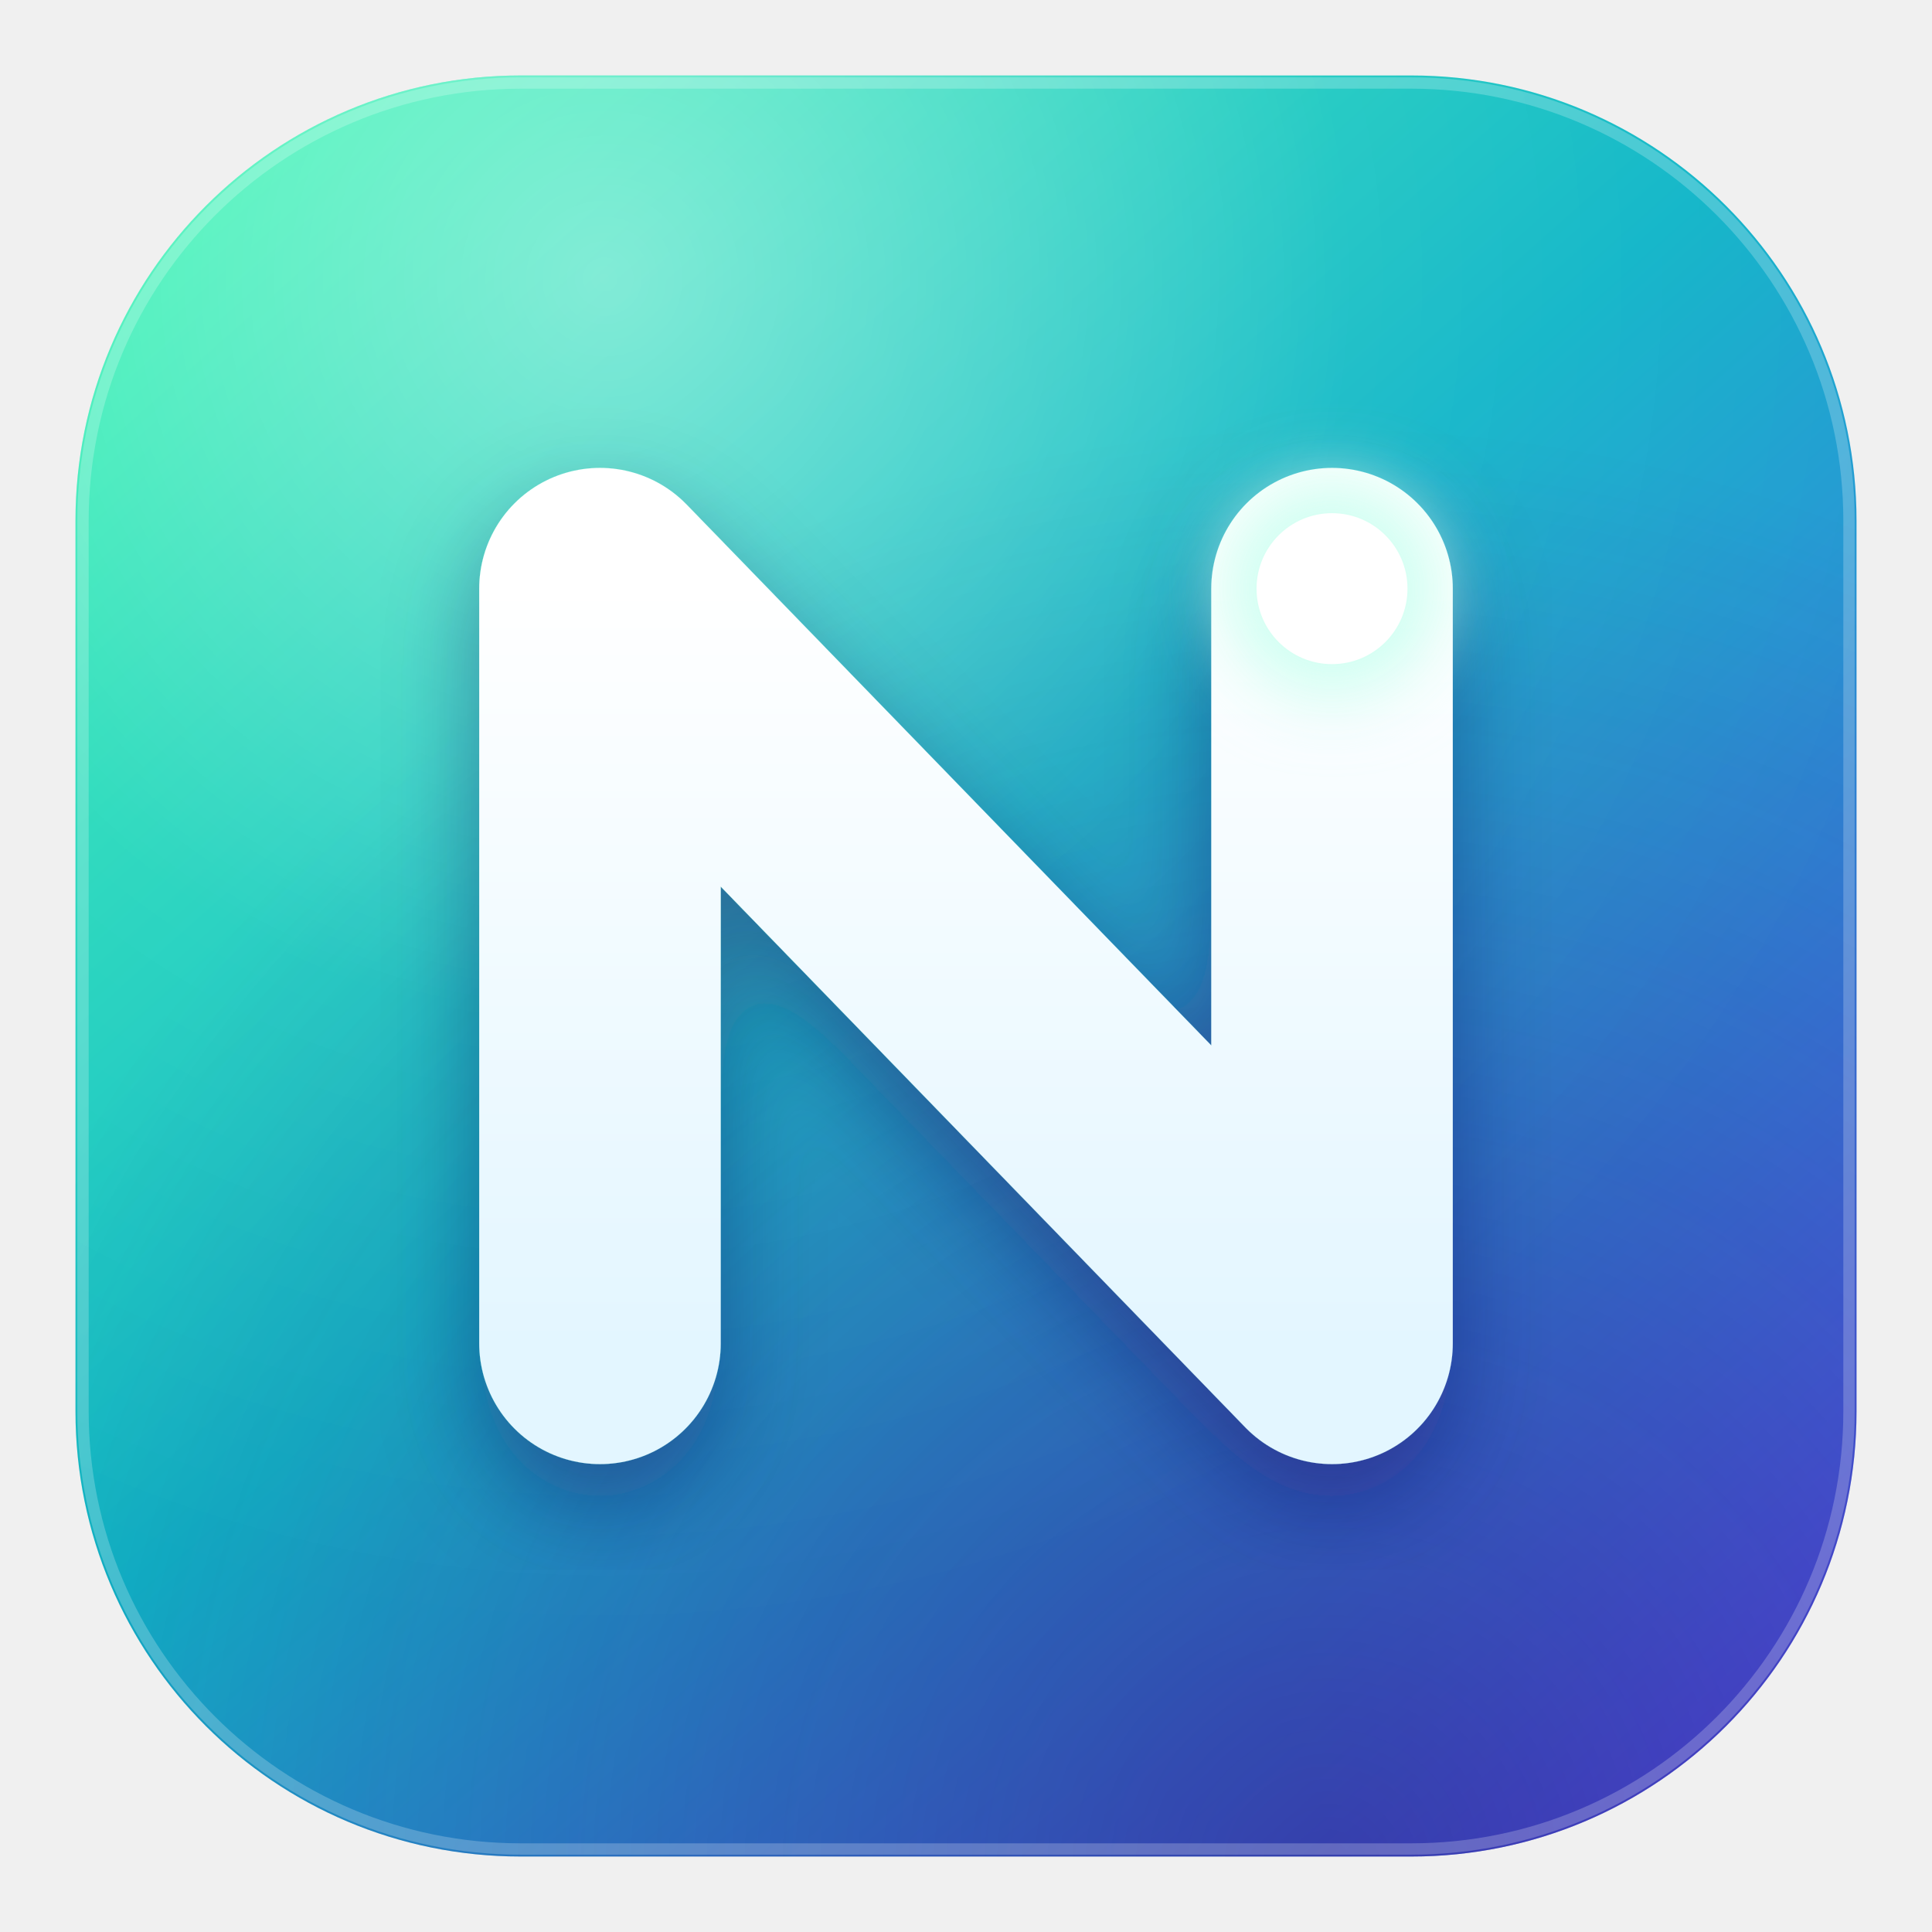
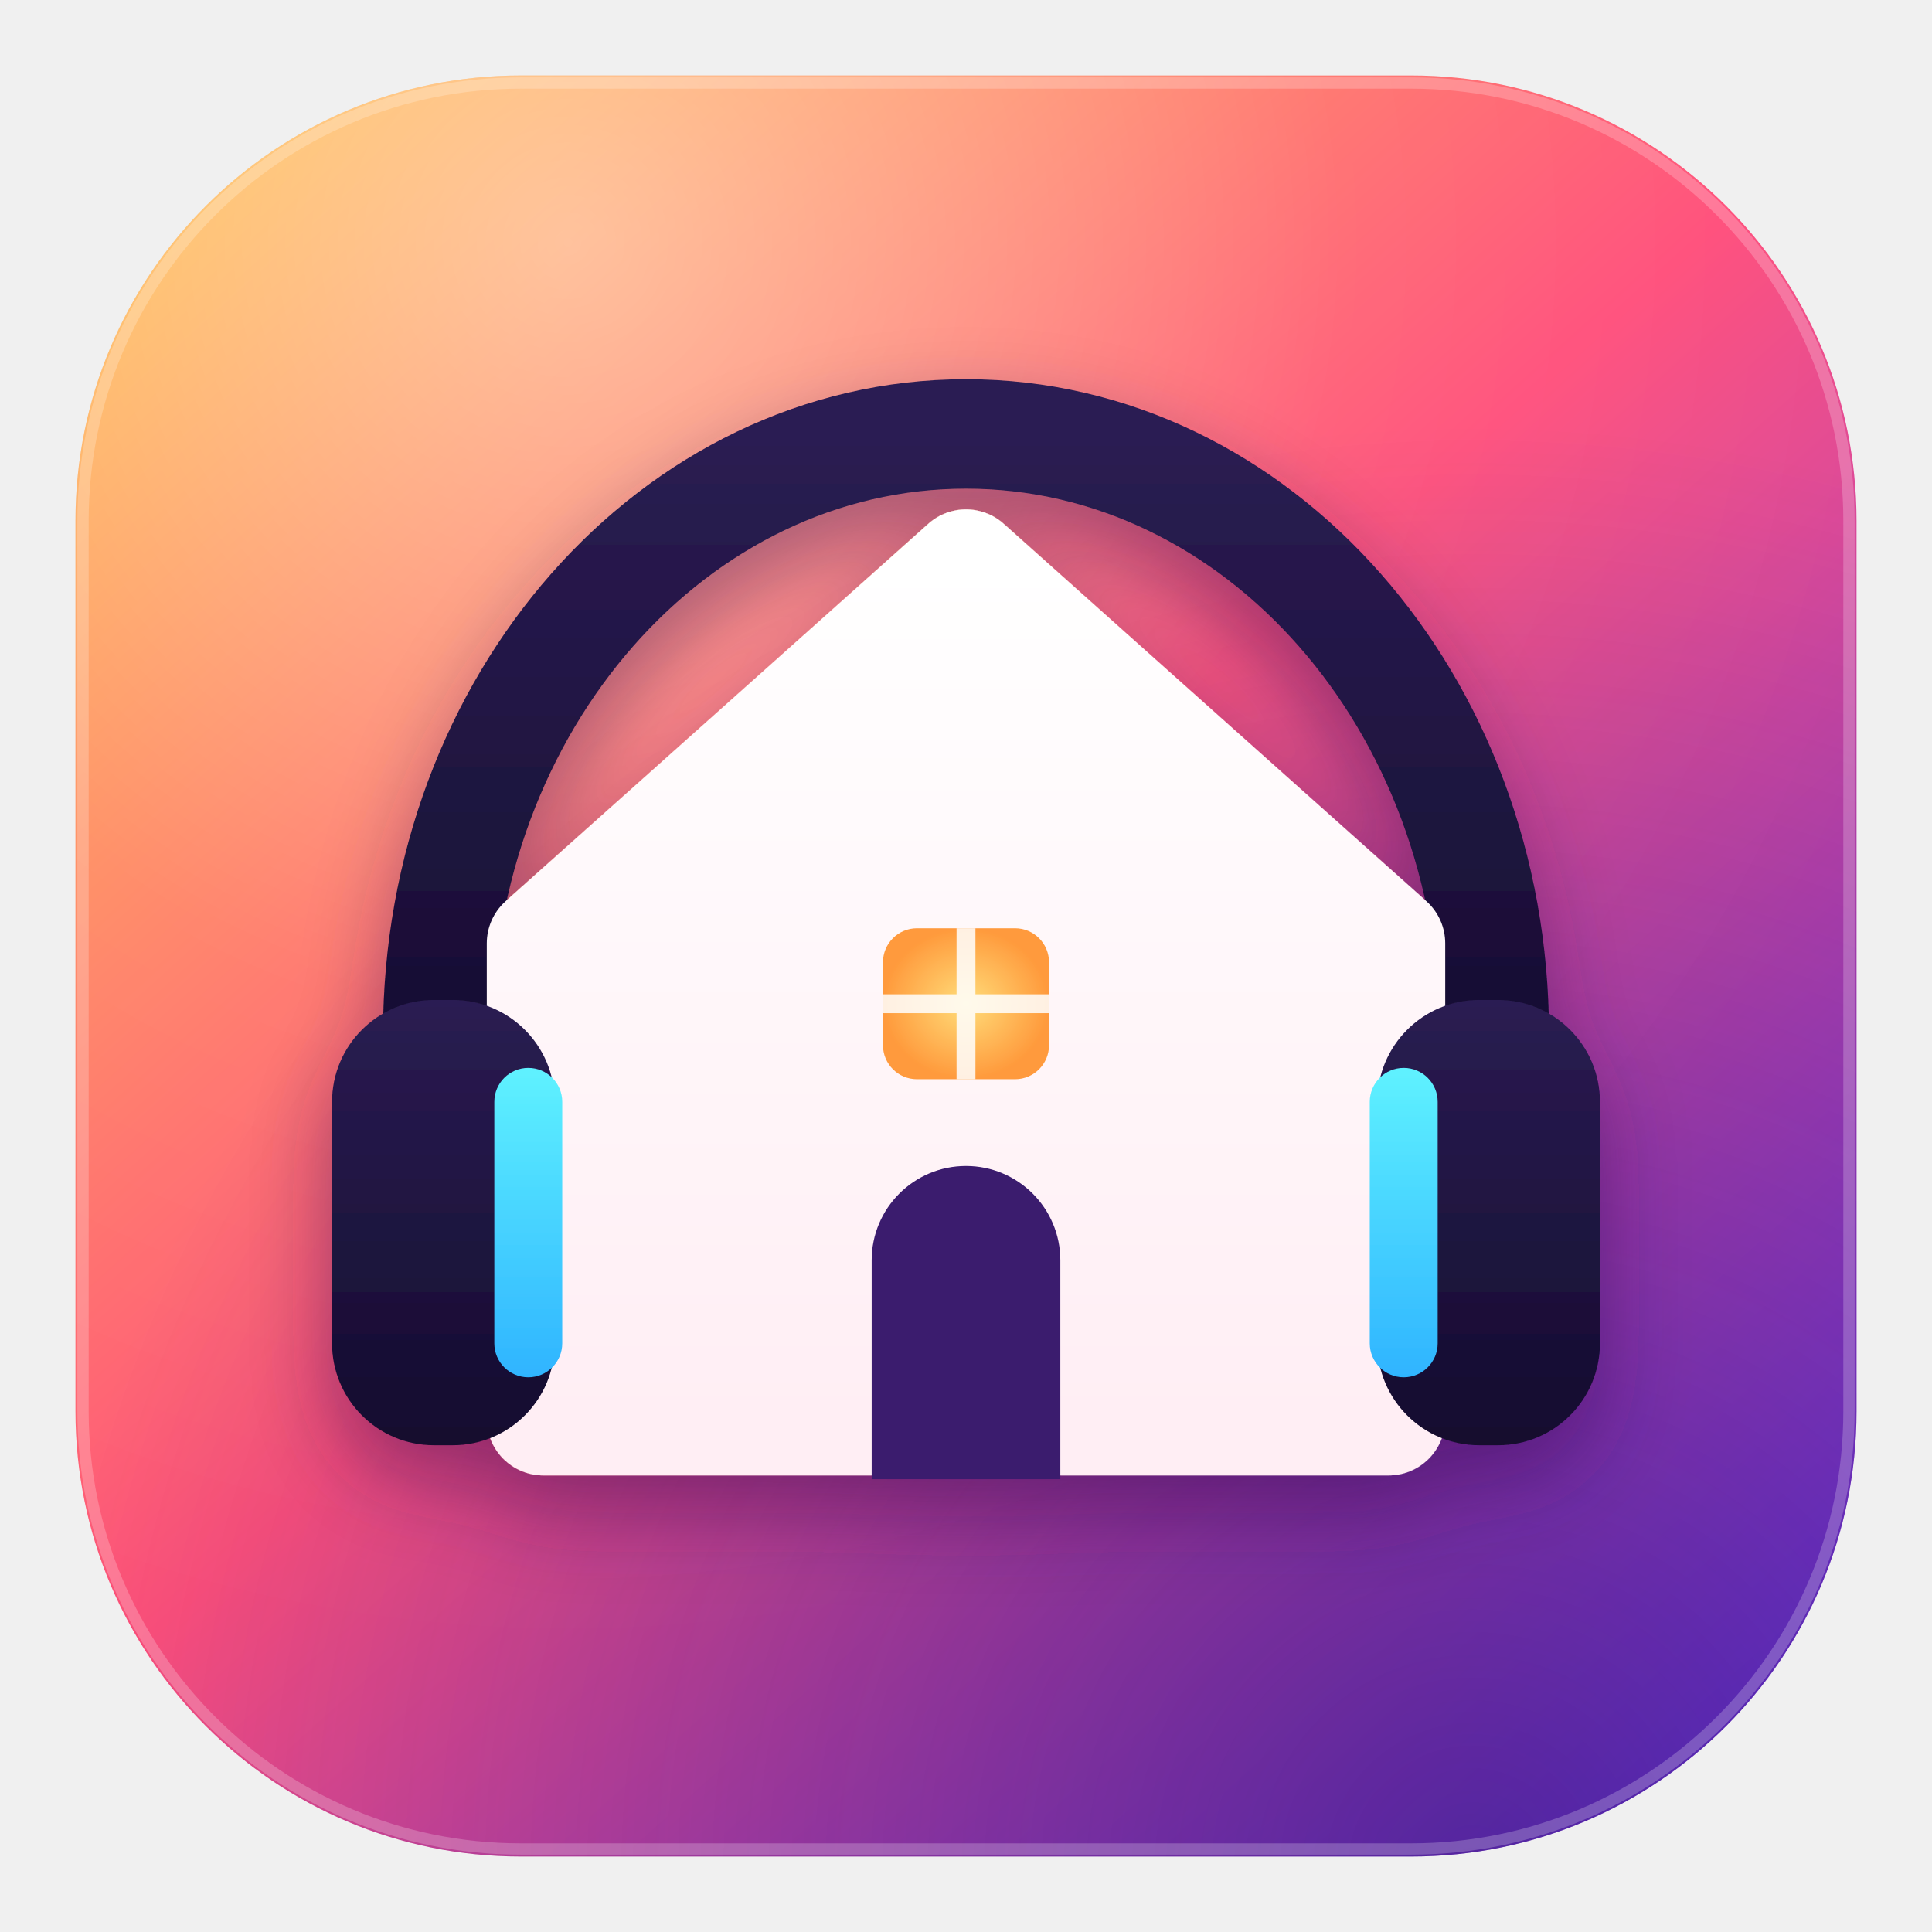
<svg xmlns="http://www.w3.org/2000/svg" viewBox="0 0 1024 1024">
  <defs>
-     <linearGradient id="bg" x1="0.08" y1="0.02" x2="0.95" y2="1">
-       <stop offset="0" stop-color="#34f5b0" />
-       <stop offset="0.45" stop-color="#10b5c8" />
-       <stop offset="1" stop-color="#5b4cf0" />
+     <linearGradient id="bg" x1="0.05" y1="0" x2="0.95" y2="1">
+       <stop offset="0" stop-color="#ffc24a" />
+       <stop offset="0.48" stop-color="#ff4f7b" />
+       <stop offset="1" stop-color="#6d36f5" />
    </linearGradient>
-     <radialGradient id="shine" cx="30%" cy="12%" r="75%">
-       <stop offset="0" stop-color="#ffffff" stop-opacity="0.42" />
-       <stop offset="0.55" stop-color="#ffffff" stop-opacity="0.06" />
+     <radialGradient id="shine" cx="28%" cy="10%" r="78%">
+       <stop offset="0" stop-color="#ffffff" stop-opacity="0.40" />
+       <stop offset="0.55" stop-color="#ffffff" stop-opacity="0.05" />
      <stop offset="1" stop-color="#ffffff" stop-opacity="0" />
    </radialGradient>
-     <radialGradient id="depth" cx="70%" cy="100%" r="80%">
-       <stop offset="0" stop-color="#1e1065" stop-opacity="0.45" />
-       <stop offset="1" stop-color="#1e1065" stop-opacity="0" />
+     <radialGradient id="depth" cx="78%" cy="100%" r="80%">
+       <stop offset="0" stop-color="#22105e" stop-opacity="0.5" />
+       <stop offset="1" stop-color="#22105e" stop-opacity="0" />
    </radialGradient>
-     <linearGradient id="ink" x1="0" y1="0" x2="0" y2="1">
+     <linearGradient id="wall" x1="0" y1="0" x2="0" y2="1">
      <stop offset="0" stop-color="#ffffff" />
-       <stop offset="1" stop-color="#e3f6ff" />
+       <stop offset="1" stop-color="#ffeef4" />
    </linearGradient>
+     <linearGradient id="phone" x1="0" y1="0" x2="0" y2="1">
+       <stop offset="0" stop-color="#2a1c52" />
+       <stop offset="1" stop-color="#140c2e" />
+     </linearGradient>
+     <linearGradient id="pad" x1="0" y1="0" x2="0" y2="1">
+       <stop offset="0" stop-color="#5ff2ff" />
+       <stop offset="1" stop-color="#2fb4ff" />
+     </linearGradient>
+     <radialGradient id="glow" cx="50%" cy="50%" r="50%">
+       <stop offset="0" stop-color="#ffdd7a" />
+       <stop offset="1" stop-color="#ff9a3c" />
+     </radialGradient>
    <filter id="shadow" x="-30%" y="-30%" width="160%" height="160%">
-       <feDropShadow dx="0" dy="22" stdDeviation="26" flood-color="#14095c" flood-opacity="0.38" />
-     </filter>
-     <filter id="glow" x="-100%" y="-100%" width="300%" height="300%">
-       <feGaussianBlur stdDeviation="18" />
+       <feDropShadow dx="0" dy="20" stdDeviation="22" flood-color="#2a0b4f" flood-opacity="0.42" />
    </filter>
    <clipPath id="sq">
      <rect x="40" y="40" width="944" height="944" rx="236" />
    </clipPath>
  </defs>
  <g clip-path="url(#sq)">
    <rect x="40" y="40" width="944" height="944" fill="url(#bg)" />
    <rect x="40" y="40" width="944" height="944" fill="url(#depth)" />
    <rect x="40" y="40" width="944" height="944" fill="url(#shine)" />
  </g>
  <rect x="44" y="44" width="936" height="936" rx="232" fill="none" stroke="#ffffff" stroke-opacity="0.22" stroke-width="6" />
  <g filter="url(#shadow)">
-     <path d="M318 712 V312 L706 712 V312" fill="none" stroke="url(#ink)" stroke-width="128" stroke-linecap="round" stroke-linejoin="round" />
+     <path d="M232 600 V548 A280 318 0 0 1 792 548 V600" fill="none" stroke="url(#phone)" stroke-width="58" stroke-linecap="round" />
+     <path d="M512 300 L736 500 V752 H288 V500 Z" fill="url(#wall)" stroke="url(#wall)" stroke-width="60" stroke-linejoin="round" />
+     <path d="M462 784 V668 a50 50 0 0 1 100 0 V784 Z" fill="#3a1a6e" />
+     <rect x="468" y="492" width="88" height="80" rx="18" fill="url(#glow)" />
+     <path d="M512 492 V572 M468 532 H556" stroke="#ffffff" stroke-width="10" opacity="0.85" />
+     <rect x="176" y="530" width="118" height="236" rx="54" fill="url(#phone)" />
+     <rect x="730" y="530" width="118" height="236" rx="54" fill="url(#phone)" />
+     <rect x="262" y="566" width="36" height="164" rx="18" fill="url(#pad)" />
+     <rect x="726" y="566" width="36" height="164" rx="18" fill="url(#pad)" />
  </g>
-   <circle cx="706" cy="312" r="58" fill="#c9fff0" filter="url(#glow)" opacity="0.9" />
-   <circle cx="706" cy="312" r="40" fill="#ffffff" />
</svg>
